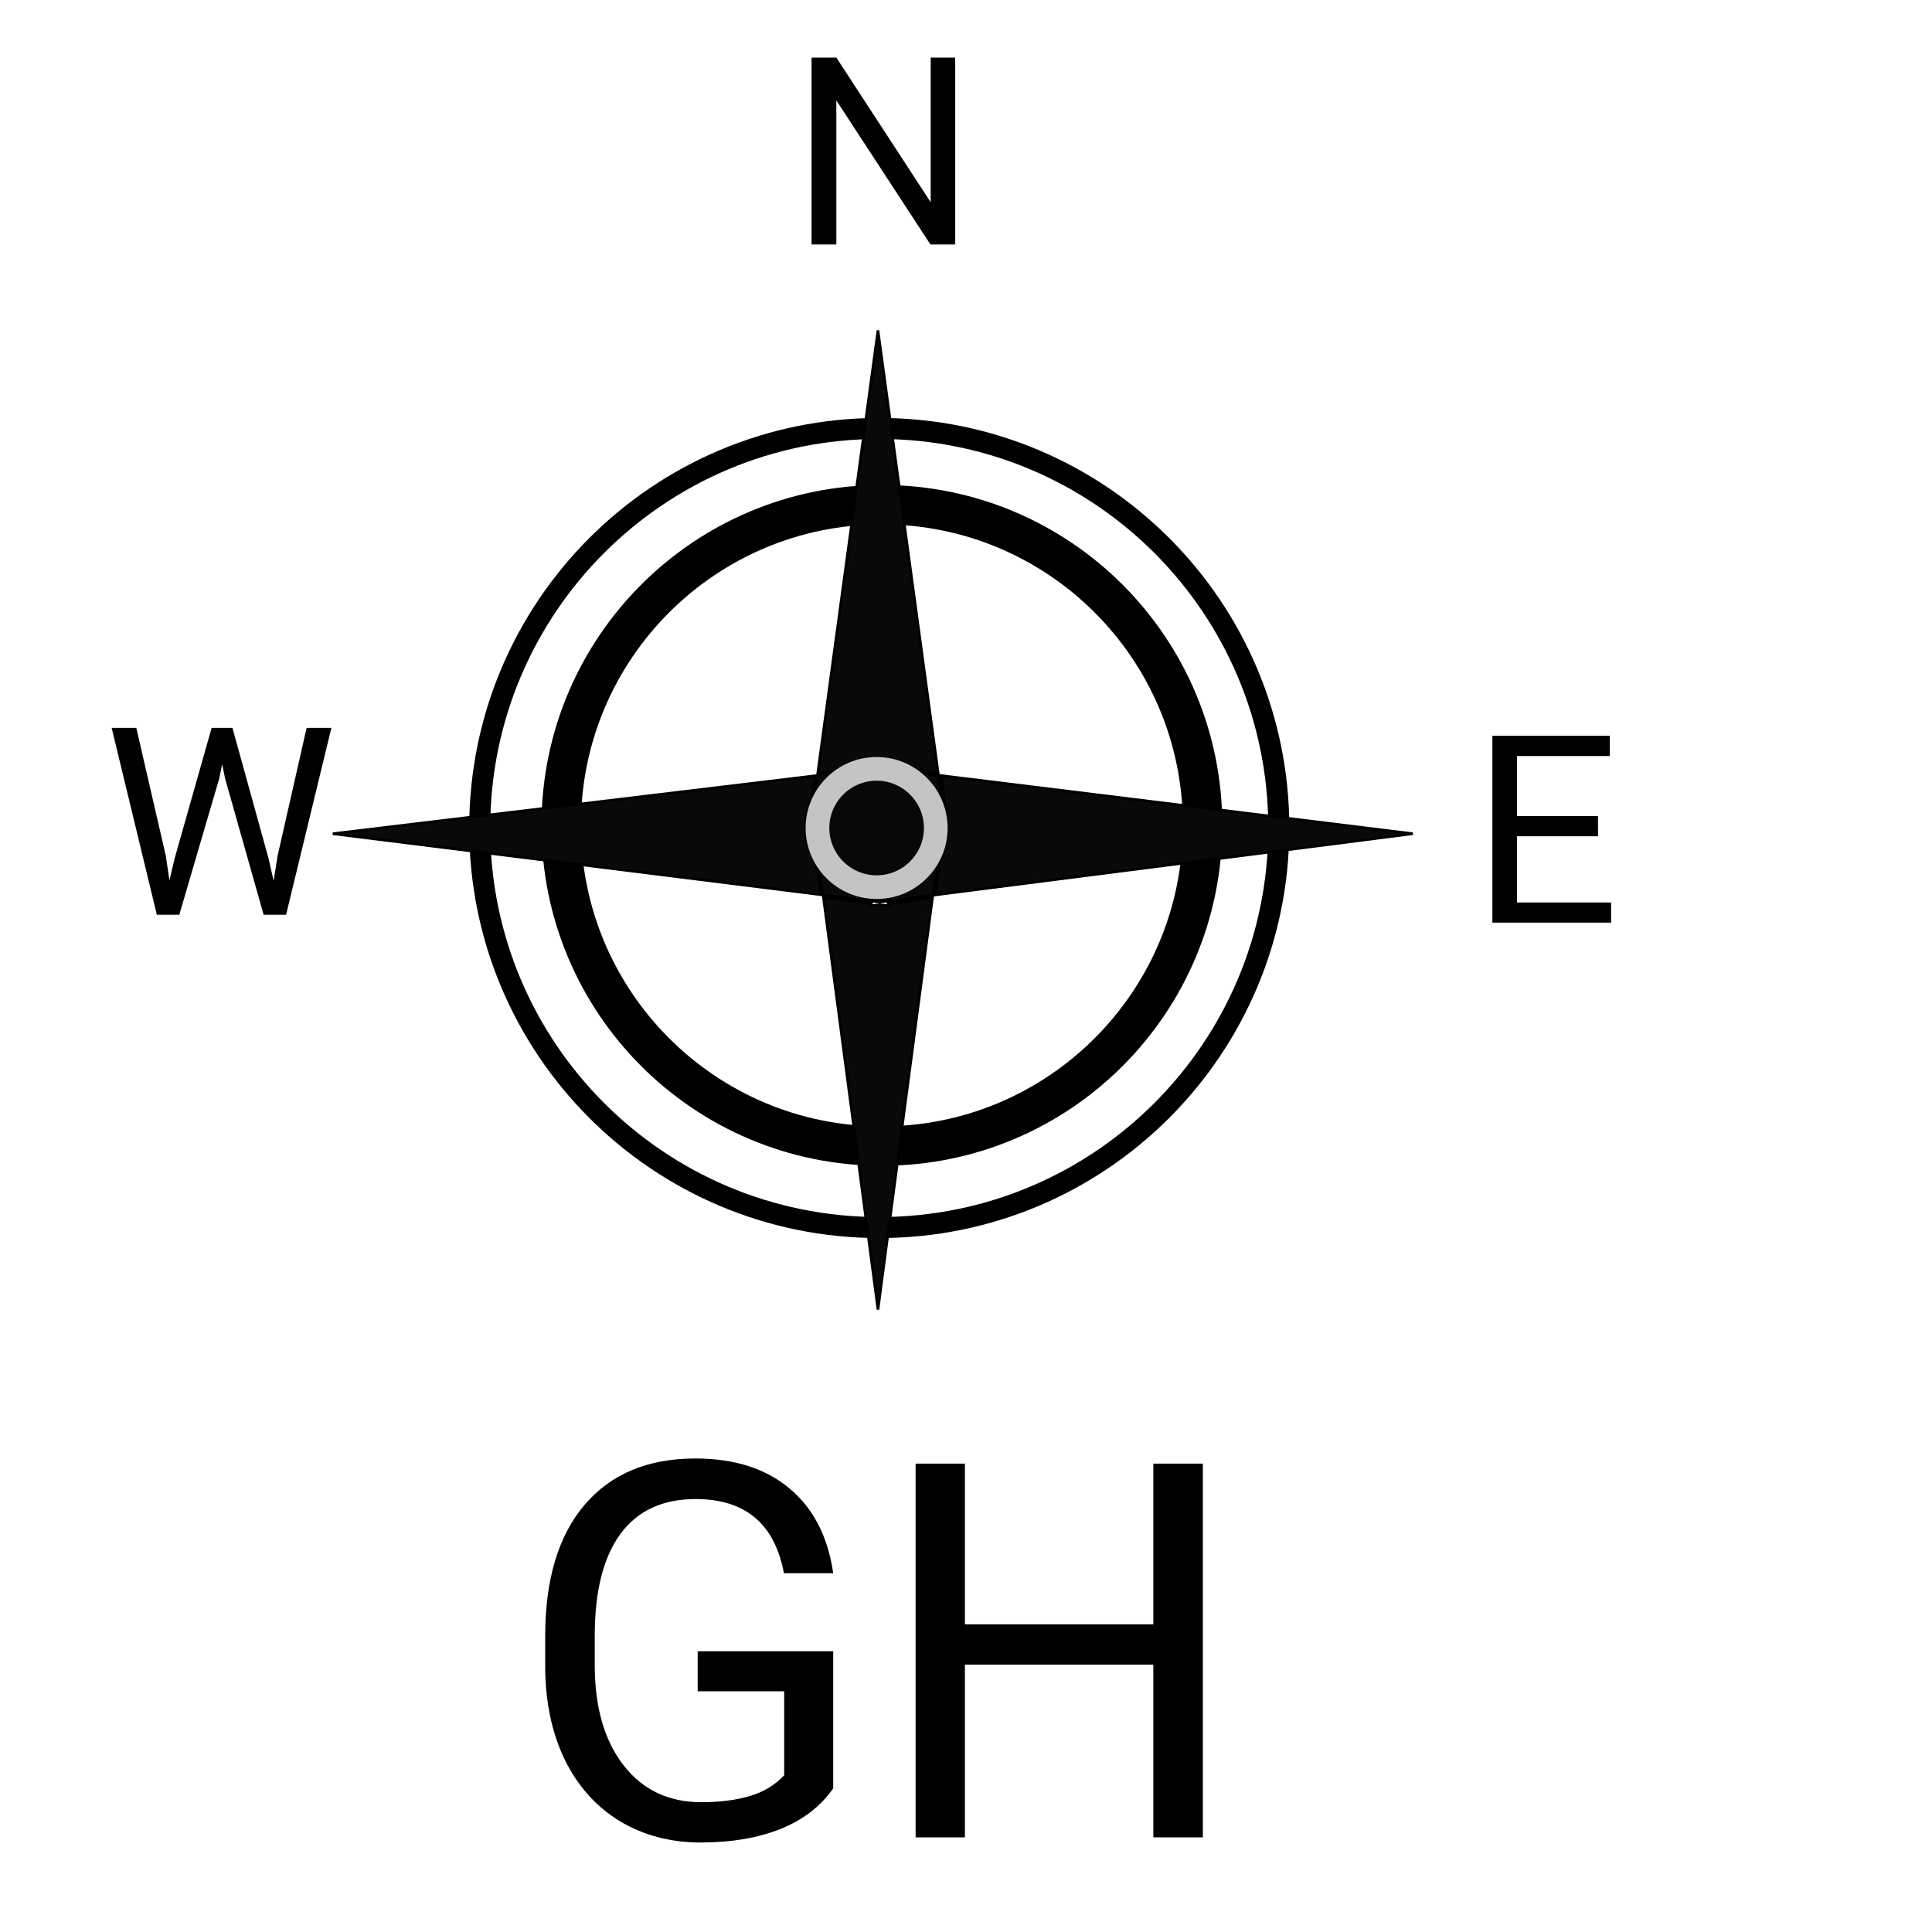
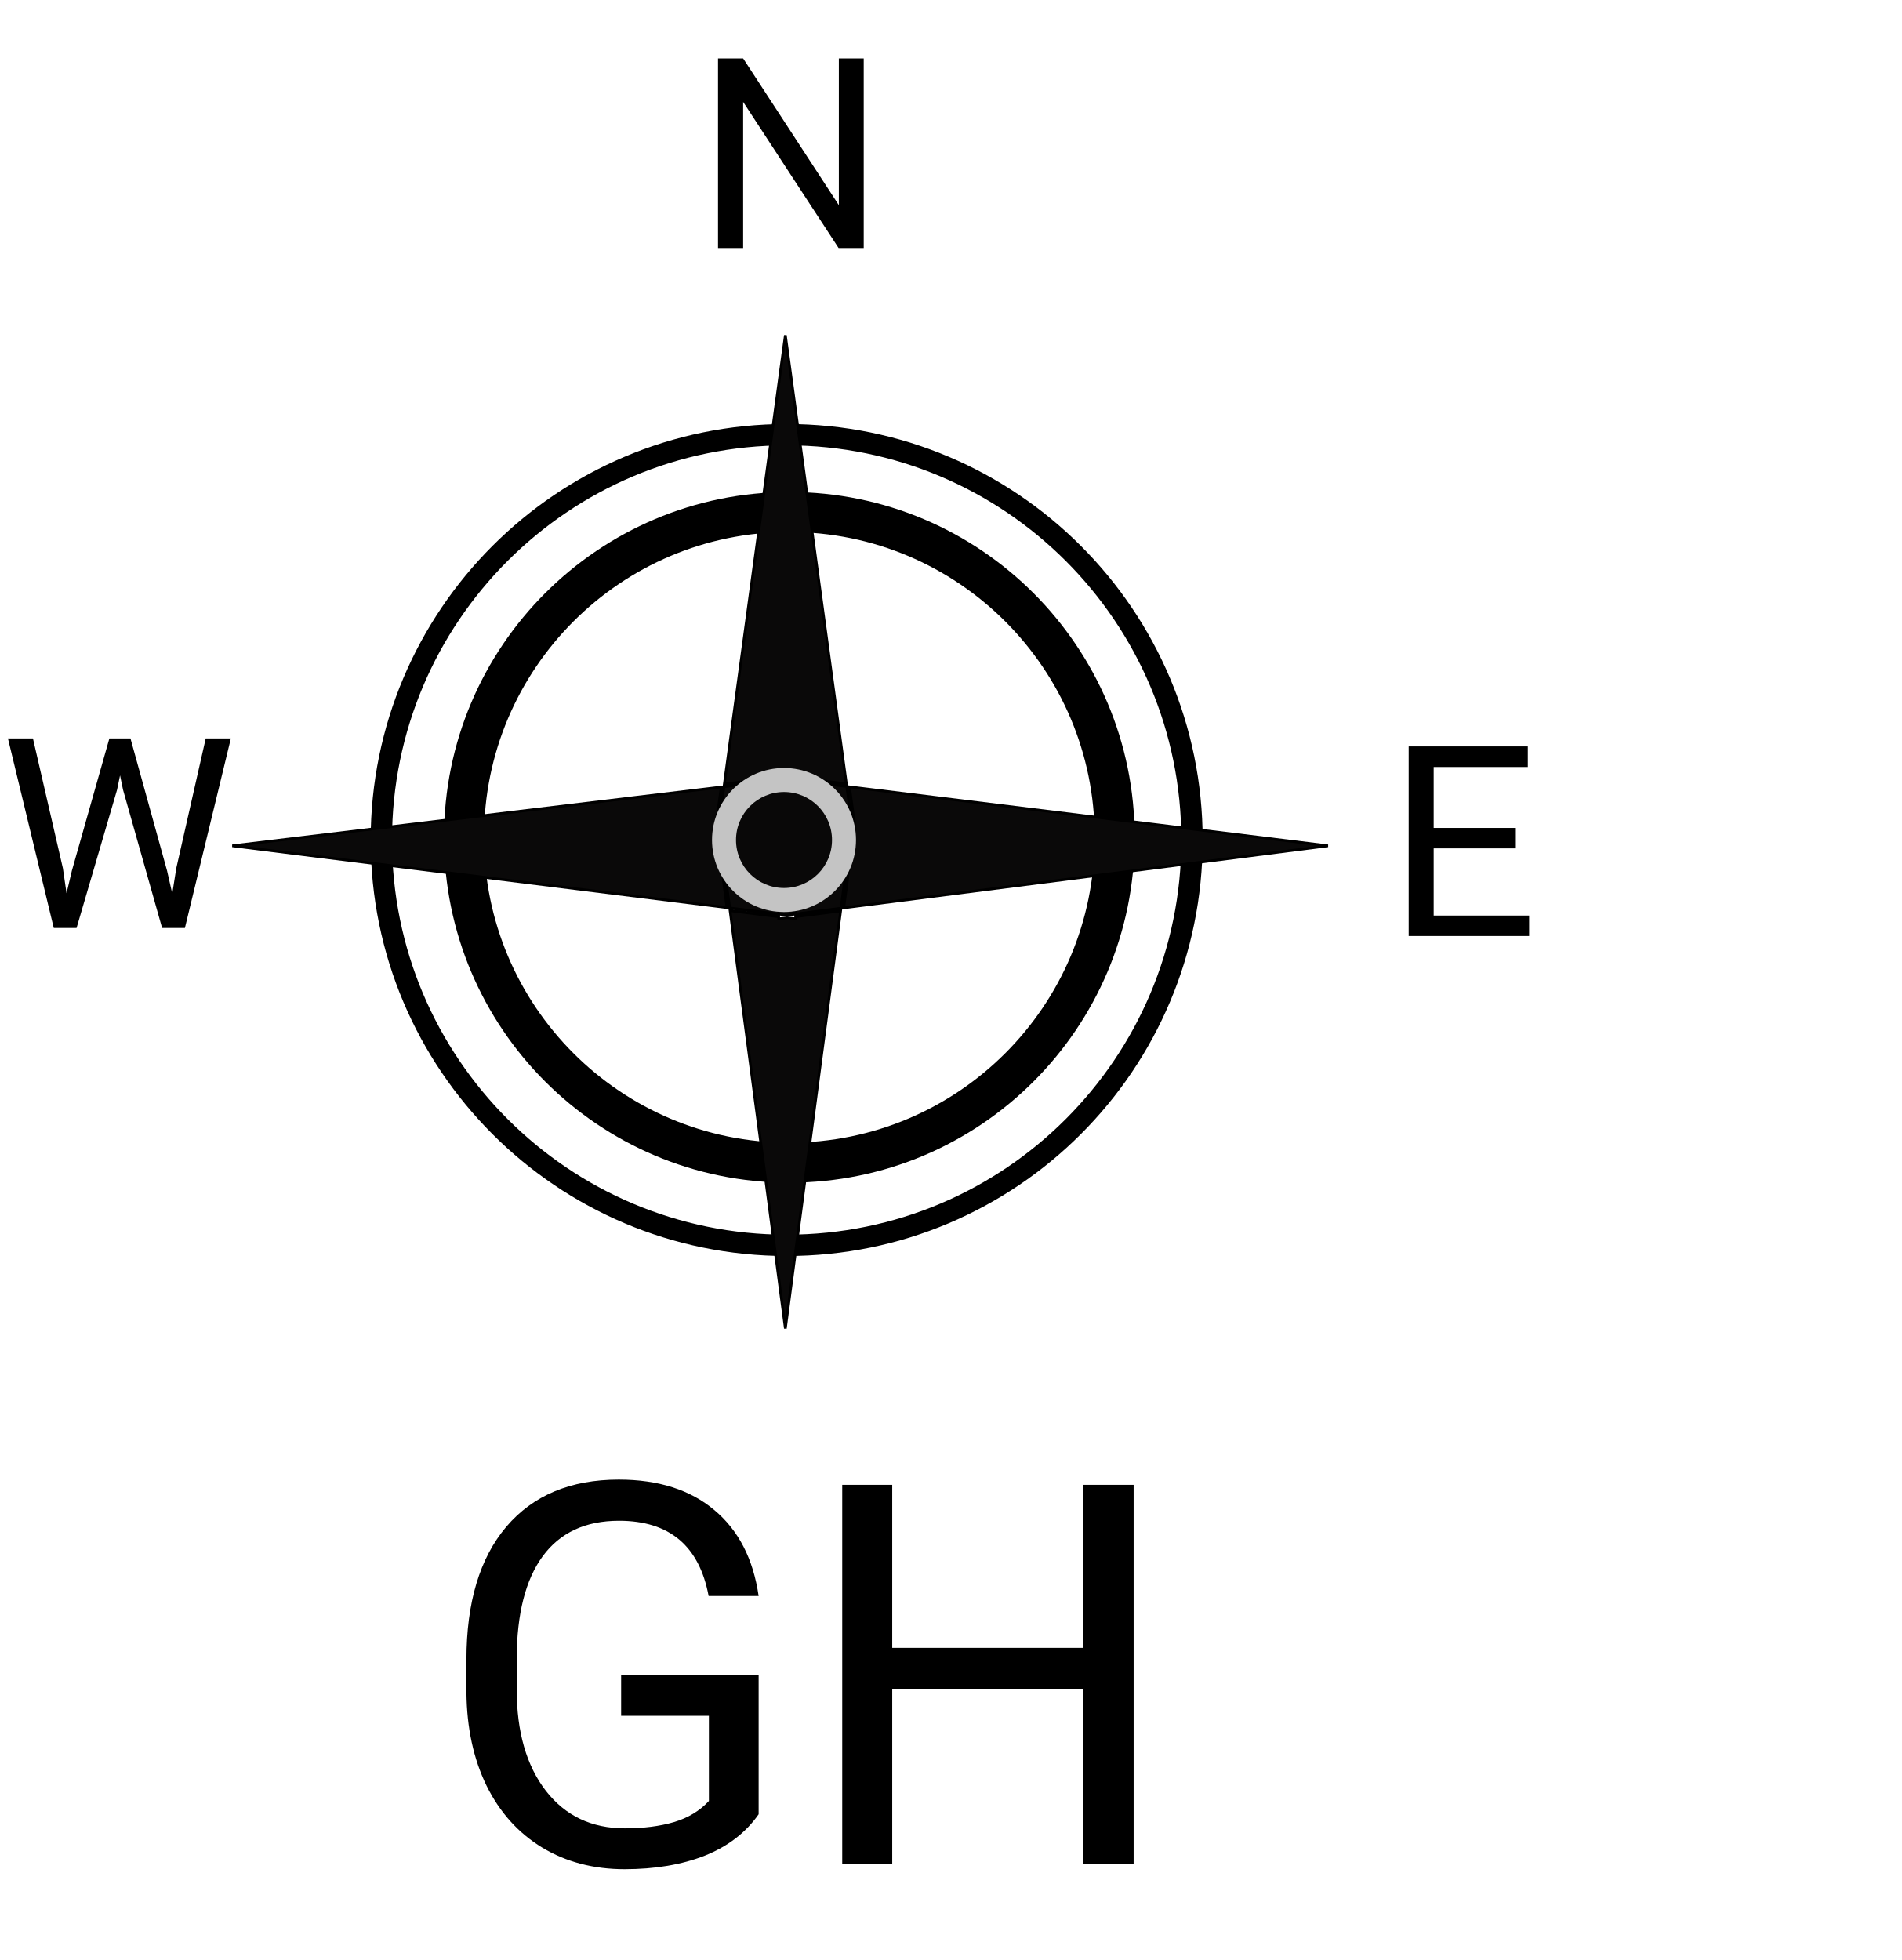
- <svg xmlns="http://www.w3.org/2000/svg" width="50" height="50" viewBox="0 0 656 735" fill="none">
-   <path d="M23.584 325.588L24.951 334.963L26.953 326.516L41.016 276.906H48.926L62.647 326.516L64.6 335.109L66.113 325.539L77.148 276.906H86.572L69.336 348H60.791L46.143 296.193L45.02 290.773L43.897 296.193L28.711 348H20.166L2.979 276.906H12.354L23.584 325.588Z" fill="black" />
+ <svg xmlns="http://www.w3.org/2000/svg" width="713" height="735" viewBox="0 0 713 735" fill="none">
  <circle cx="295" cy="315" r="152" stroke="black" stroke-width="8" />
  <circle cx="296" cy="314" r="122" stroke="black" stroke-width="15" />
  <path d="M318.55 295.061L497.991 317.173L316.396 340.445L320.494 309.484L320.503 309.418L320.494 309.351L318.55 295.061ZM319.428 309.918L315.37 340.577L298.357 342.757V309.918H319.428ZM298.357 343.765L315.234 341.602L294.51 498.189L273.772 341.505L292.006 343.784V344.011V344.579L292.569 344.507L295.148 344.176L297.795 344.507L298.357 344.577V344.011V343.765ZM268.525 309.484L272.61 340.352L87.11 317.173L270.457 295.144L268.525 309.351L268.516 309.418L268.525 309.484ZM273.636 340.48L269.591 309.918H292.006V342.776L273.636 340.48ZM293.006 342.901V309.918H297.357V342.885L295.147 343.168L293.006 342.901ZM319.426 308.918H298.357V292.573L317.524 294.935L319.426 308.918ZM297.357 292.449V308.918H293.006V292.434L295.147 292.177L297.357 292.449ZM317.385 293.91L298.357 291.565V291.348V290.784L297.797 290.851L295.148 291.17L292.567 290.852L292.006 290.782V291.348V291.547L271.623 293.996L294.51 125.71L317.385 293.91ZM271.483 295.02L292.006 292.554V308.918H269.593L271.483 295.02Z" fill="#0A0909" stroke="black" />
  <path d="M323.891 93H314.467L278.676 38.215V93H269.252V21.906H278.676L314.564 76.936V21.906H323.891V93Z" fill="black" />
+   <path d="M23.584 325.588L24.951 334.963L26.953 326.516L41.016 276.906H48.926L62.647 326.516L64.6 335.109L66.113 325.539L77.148 276.906H86.572L69.336 348H60.791L46.143 296.193L45.02 290.773L43.897 296.193L28.711 348H20.166L2.979 276.906H12.354L23.584 325.588Z" fill="black" />
  <path d="M568.438 318.139H537.627V343.334H573.418V351H528.252V279.906H572.93V287.621H537.627V310.473H568.438V318.139Z" fill="black" />
-   <path d="M277.484 680.348C272.667 687.249 265.928 692.424 257.27 695.875C248.676 699.26 238.65 700.953 227.191 700.953C215.603 700.953 205.316 698.251 196.332 692.848C187.348 687.379 180.382 679.632 175.434 669.605C170.551 659.579 168.044 647.958 167.914 634.742V622.34C167.914 600.921 172.895 584.319 182.855 572.535C192.882 560.751 206.944 554.859 225.043 554.859C239.887 554.859 251.833 558.668 260.883 566.285C269.932 573.837 275.466 584.579 277.484 598.512H258.734C255.219 579.697 244.021 570.289 225.141 570.289C212.576 570.289 203.038 574.716 196.527 583.57C190.082 592.359 186.827 605.12 186.762 621.852V633.473C186.762 649.423 190.408 662.118 197.699 671.559C204.991 680.934 214.854 685.621 227.289 685.621C234.32 685.621 240.473 684.84 245.746 683.277C251.02 681.715 255.382 679.078 258.832 675.367V643.434H225.922V628.199H277.484V680.348ZM418.109 699H399.262V633.277H327.582V699H308.832V556.812H327.582V617.945H399.262V556.812H418.109V699Z" fill="black" />
+   <path d="M284.484 680.348C279.667 687.249 272.928 692.424 264.27 695.875C255.676 699.26 245.65 700.953 234.191 700.953C222.603 700.953 212.316 698.251 203.332 692.848C194.348 687.379 187.382 679.632 182.434 669.605C177.551 659.579 175.044 647.958 174.914 634.742V622.34C174.914 600.921 179.895 584.319 189.855 572.535C199.882 560.751 213.944 554.859 232.043 554.859C246.887 554.859 258.833 558.668 267.883 566.285C276.932 573.837 282.466 584.579 284.484 598.512H265.734C262.219 579.697 251.021 570.289 232.141 570.289C219.576 570.289 210.038 574.716 203.527 583.57C197.082 592.359 193.827 605.12 193.762 621.852V633.473C193.762 649.423 197.408 662.118 204.699 671.559C211.991 680.934 221.854 685.621 234.289 685.621C241.32 685.621 247.473 684.84 252.746 683.277C258.02 681.715 262.382 679.078 265.832 675.367V643.434H232.922V628.199H284.484V680.348ZM425.109 699H406.262V633.277H334.582V699H315.832V556.812H334.582V617.945H406.262V556.812H425.109V699Z" fill="black" />
  <circle cx="294" cy="315" r="27" fill="#C4C4C4" />
  <circle cx="294" cy="315" r="18" fill="#090808" />
</svg>
